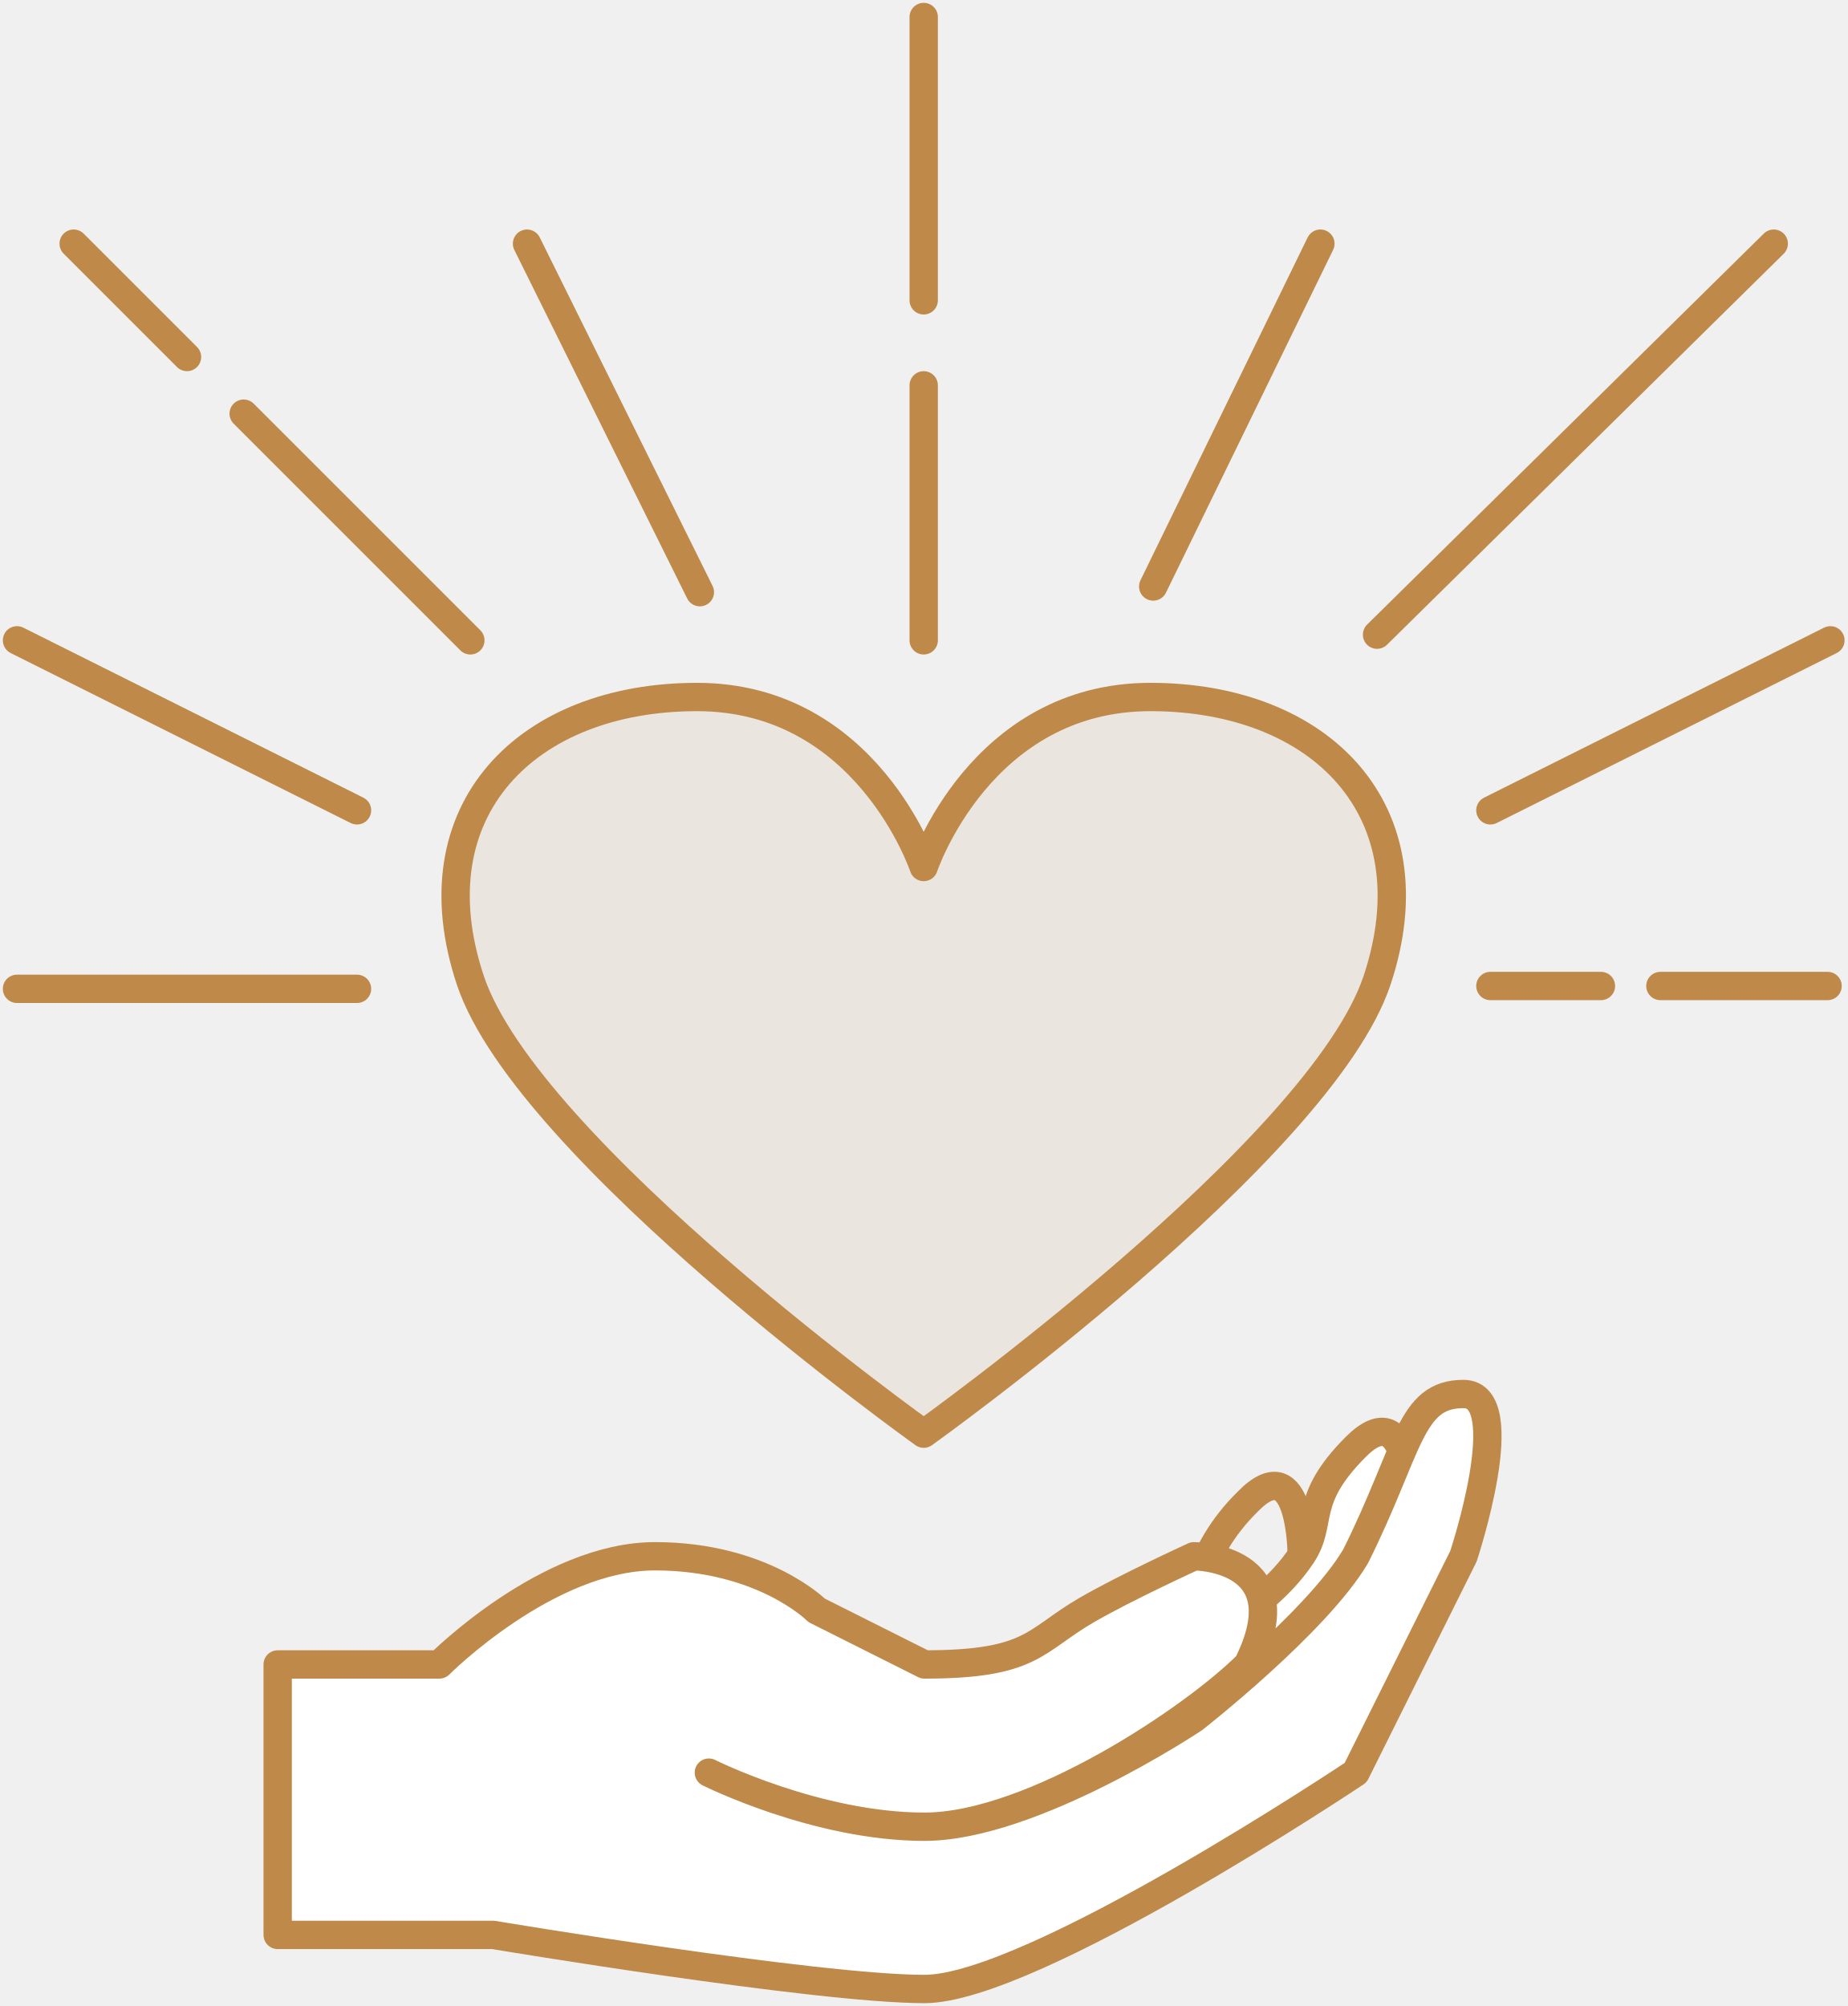
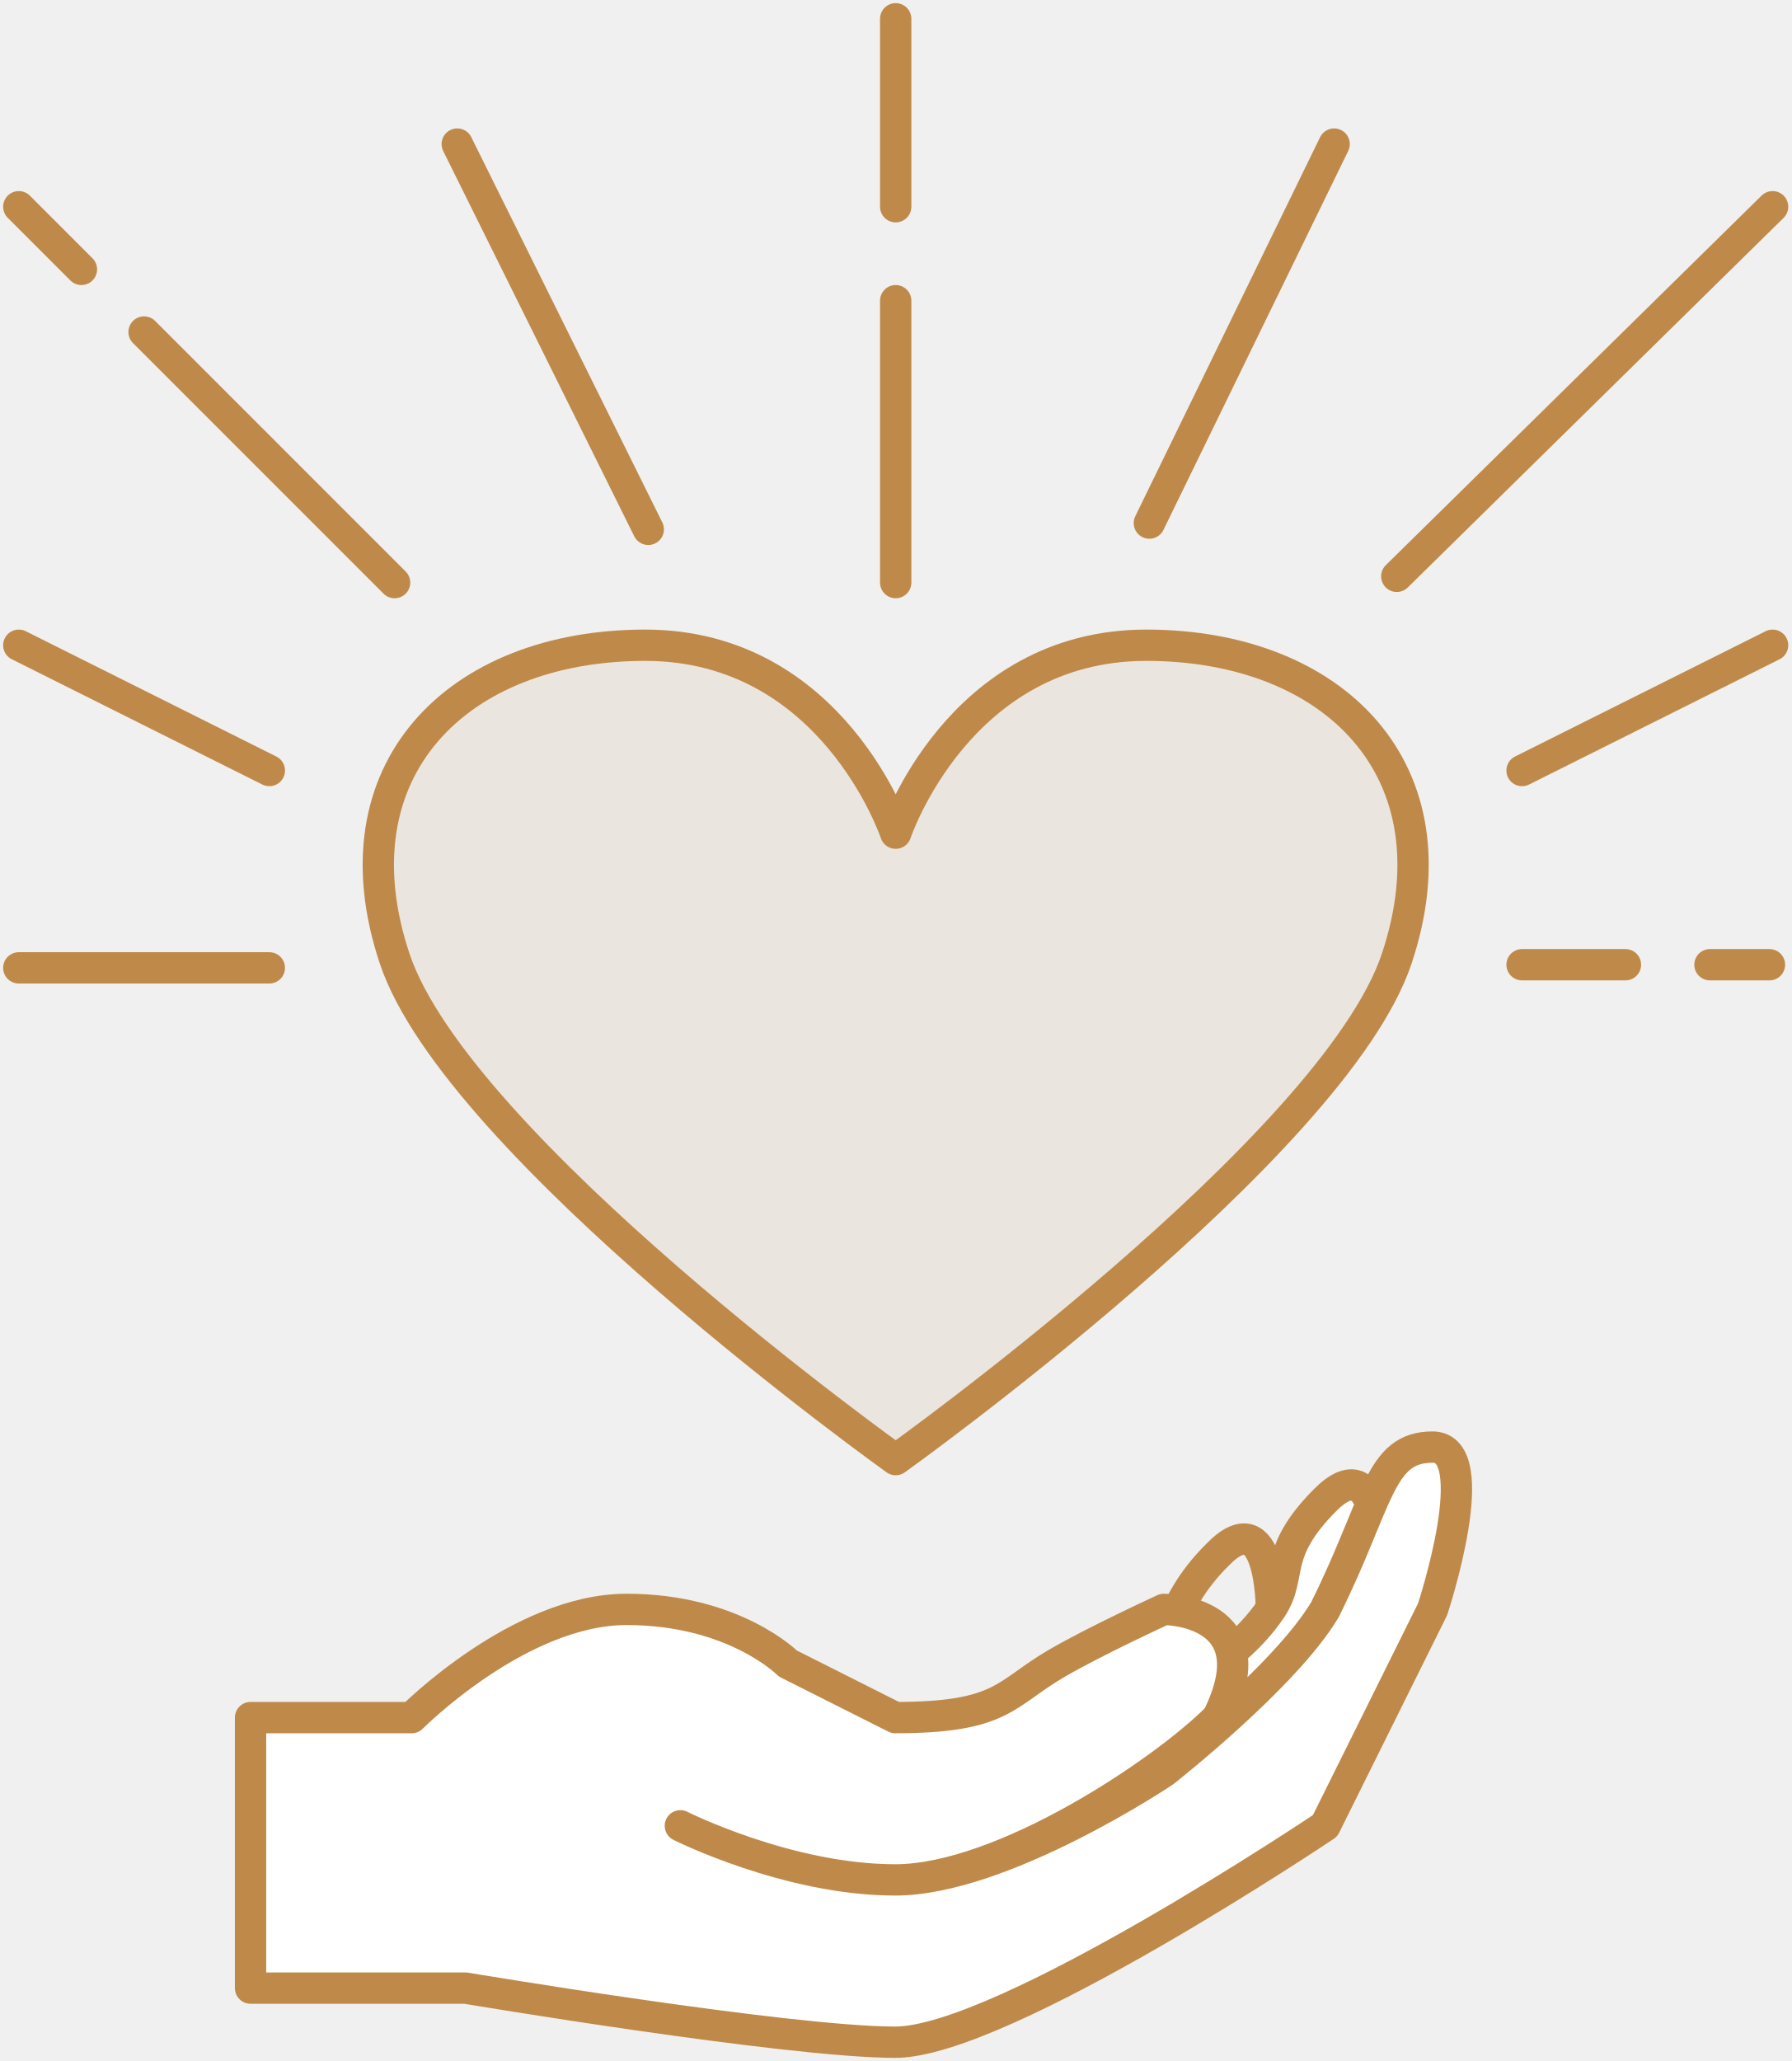
- <svg xmlns="http://www.w3.org/2000/svg" width="326px" height="354px" viewBox="0 0 326 354" version="1.1">
+ <svg xmlns="http://www.w3.org/2000/svg" width="286px" height="329px" viewBox="0 0 286 329" version="1.1">
  <defs />
  <g id="Page-1" stroke="none" stroke-width="1" fill="none" fill-rule="evenodd" stroke-linecap="round">
    <g id="Charities" transform="translate(3, 3)" stroke="#BF8A49" stroke-width="5">
-       <g id="hand" transform="translate(46, 243)" stroke-linejoin="round">
-         <path d="M180.711,28.519 C180.711,28.519 180.711,9.237 171.2,18.973 C161.689,28.328 161.689,38.064 161.689,38.064 L152.178,47.419 L142.667,69.373 L161.689,69.373 C161.689,69.373 180.711,28.137 180.711,28.519 Z" id="Path-7-Copy" />
-         <path d="M199.733,18.9 C199.733,18.9 199.733,-0.191 190.222,9.355 C180.711,18.9 184.598,22.594 180.711,28.445 C176.824,34.297 171.2,37.991 171.2,37.991 L161.689,57.082 L180.711,57.082 L199.733,18.9 Z" id="Path-7" fill="#FFFFFF" />
-         <path d="M38.044,95.455 C38.044,95.455 95.111,105 114.133,105 C133.156,105 190.222,66.818 190.222,66.818 L209.244,28.636 C209.244,28.636 218.756,2.99108165e-15 209.244,0 C199.733,-2.99108165e-15 199.733,9.545 190.222,28.636 C183.217,40.438 161.689,57.273 161.689,57.273 C161.689,57.273 133.156,76.364 114.133,76.364 C95.111,76.364 76.089,66.818 76.089,66.818 C76.089,66.818 95.111,76.364 114.133,76.364 C133.156,76.364 161.689,57.273 171.2,47.727 C180.711,28.636 161.689,28.636 161.689,28.636 C161.689,28.636 149.472,34.22 142.667,38.182 C133.449,43.549 133.156,47.727 114.133,47.727 C114.133,47.727 95.111,38.182 95.111,38.182 C95.111,38.182 85.6,28.636 66.578,28.636 C47.556,28.636 28.533,47.727 28.533,47.727 L0,47.727 L0,95.455 C19.022,95.455 38.044,95.455 38.044,95.455 Z" id="Path" fill="#FFFFFF" />
+       <g id="hand" transform="translate(37, 228)" stroke-linejoin="round">
+         <path d="M162.978,25.803 C162.978,25.803 162.978,8.357 154.4,17.166 C145.822,25.63 145.822,34.439 145.822,34.439 L137.244,42.903 L128.667,62.766 L145.822,62.766 C145.822,62.766 162.978,25.457 162.978,25.803 Z" id="Path-7-Copy" />
+         <path d="M180.133,17.1 C180.133,17.1 180.133,-0.173 171.556,8.464 C162.978,17.1 166.483,20.442 162.978,25.736 C159.472,31.03 154.4,34.373 154.4,34.373 L145.822,51.645 L162.978,51.645 L180.133,17.1 Z" id="Path-7" fill="#FFFFFF" />
+         <path d="M34.311,86.364 C34.311,86.364 85.778,95 102.933,95 C120.089,95 171.556,60.455 171.556,60.455 L188.711,25.909 C188.711,25.909 197.289,2.70621673e-15 188.711,0 C180.133,-2.70621673e-15 180.133,8.636 171.556,25.909 C165.238,36.587 145.822,51.818 145.822,51.818 C145.822,51.818 120.089,69.091 102.933,69.091 C85.778,69.091 68.622,60.455 68.622,60.455 C68.622,60.455 85.778,69.091 102.933,69.091 C120.089,69.091 145.822,51.818 154.4,43.182 C162.978,25.909 145.822,25.909 145.822,25.909 C145.822,25.909 134.804,30.961 128.667,34.545 C120.354,39.401 120.089,43.182 102.933,43.182 C102.933,43.182 85.778,34.545 85.778,34.545 C85.778,34.545 77.2,25.909 60.044,25.909 C42.889,25.909 25.733,43.182 25.733,43.182 L0,43.182 L0,86.364 C17.156,86.364 34.311,86.364 34.311,86.364 Z" id="Path" fill="#FFFFFF" />
      </g>
      <g id="rays">
-         <path d="M160,50 L160,0" id="Path-3" />
-         <path d="M160,110 L160,65" id="Path-3" />
-         <path d="M240,109 L310,40" id="Path-3-Copy" />
-         <path d="M80,110 L40,70" id="Path-3-Copy" />
-         <path d="M30,60 L10,40" id="Path-3-Copy-2" />
-         <path d="M120.5,101.5 L90,40" id="Path-4" stroke-linejoin="round" />
-         <path d="M229.5,100.5 L200,40" id="Path-4" stroke-linejoin="round" transform="translate(215, 70.5) scale(-1, 1) translate(-215, -70.5) " />
-         <path d="M60,171.5 L0,171.5" id="Path-5" stroke-linejoin="round" />
-         <path d="M279.506,171 L260,171" id="Path-5-Copy" stroke-linejoin="round" />
-         <path d="M319.5,171 L290,171" id="Path-5-Copy-2" stroke-linejoin="round" />
-         <path d="M260,140 L320,110" id="Path-6" stroke-linejoin="round" />
-         <path d="M0,140 L60,110" id="Path-6" stroke-linejoin="round" transform="translate(30, 125) scale(-1, 1) translate(-30, -125) " />
+         <path d="M140,30 L140,0" id="Path-3" />
+         <path d="M140,90 L140,45" id="Path-3" />
+         <path d="M220,89 L280,30" id="Path-3-Copy" />
+         <path d="M60,90 L20,50" id="Path-3-Copy" />
+         <path d="M10,40 L0,30" id="Path-3-Copy-2" />
+         <path d="M100.5,81.5 L70,20" id="Path-4" stroke-linejoin="round" />
+         <path d="M209.5,80.5 L180,20" id="Path-4" stroke-linejoin="round" transform="translate(195, 50.5) scale(-1, 1) translate(-195, -50.5) " />
+         <path d="M40,151.5 L0,151.5" id="Path-5" stroke-linejoin="round" />
+         <path d="M256.506,151 L240,151" id="Path-5-Copy" stroke-linejoin="round" />
+         <path d="M279.5,151 L270,151" id="Path-5-Copy-2" stroke-linejoin="round" />
+         <path d="M240,120 L280,100" id="Path-6" stroke-linejoin="round" />
+         <path d="M0,120 L40,100" id="Path-6" stroke-linejoin="round" transform="translate(20, 110) scale(-1, 1) translate(-20, -110) " />
      </g>
-       <path d="M160,150 C160,150 170,120 200,120 C230,120 250,140 240,170 C230,200 160,250 160,250 C160,250 90,200 80,170 C70,140 90,120 120,120 C150,120 160,150 160,150 Z" id="heart" stroke-linejoin="round" fill-opacity="0.1" fill="#BF8A49" />
+       <path d="M140,130 C140,130 150,100 180,100 C210,100 230,120 220,150 C210,180 140,230 140,230 C140,230 70,180 60,150 C50,120 70,100 100,100 C130,100 140,130 140,130 Z" id="heart" stroke-linejoin="round" fill-opacity="0.1" fill="#BF8A49" />
    </g>
  </g>
</svg>
